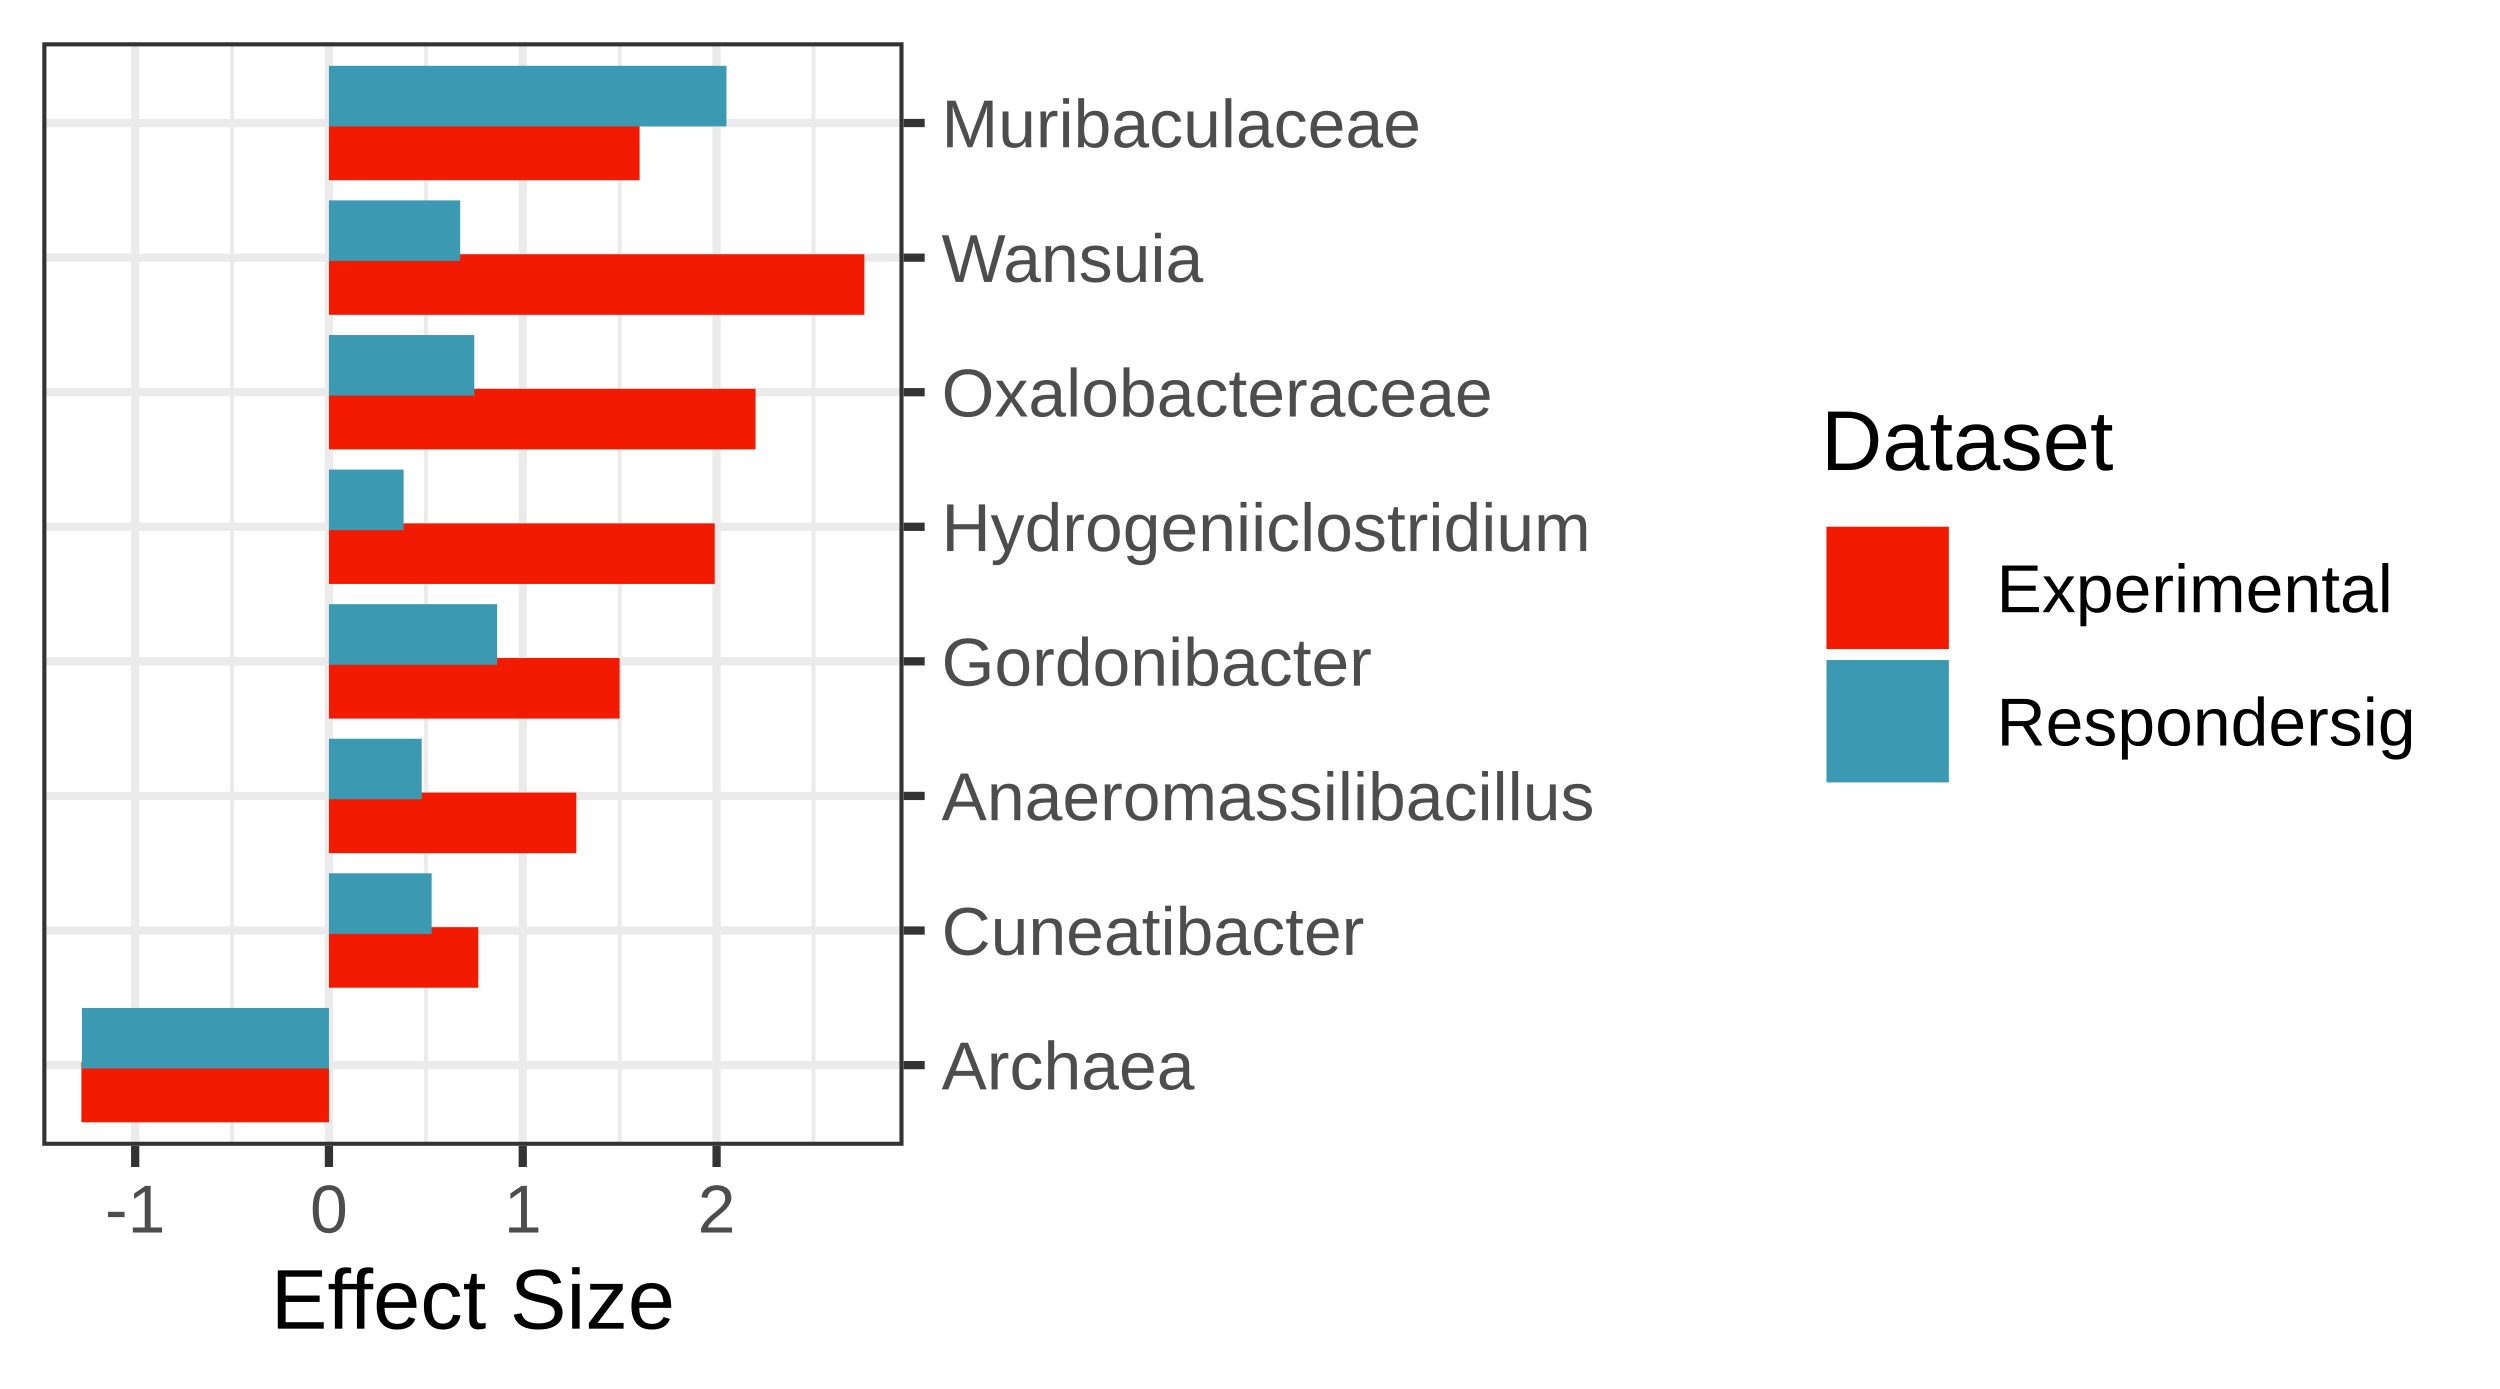
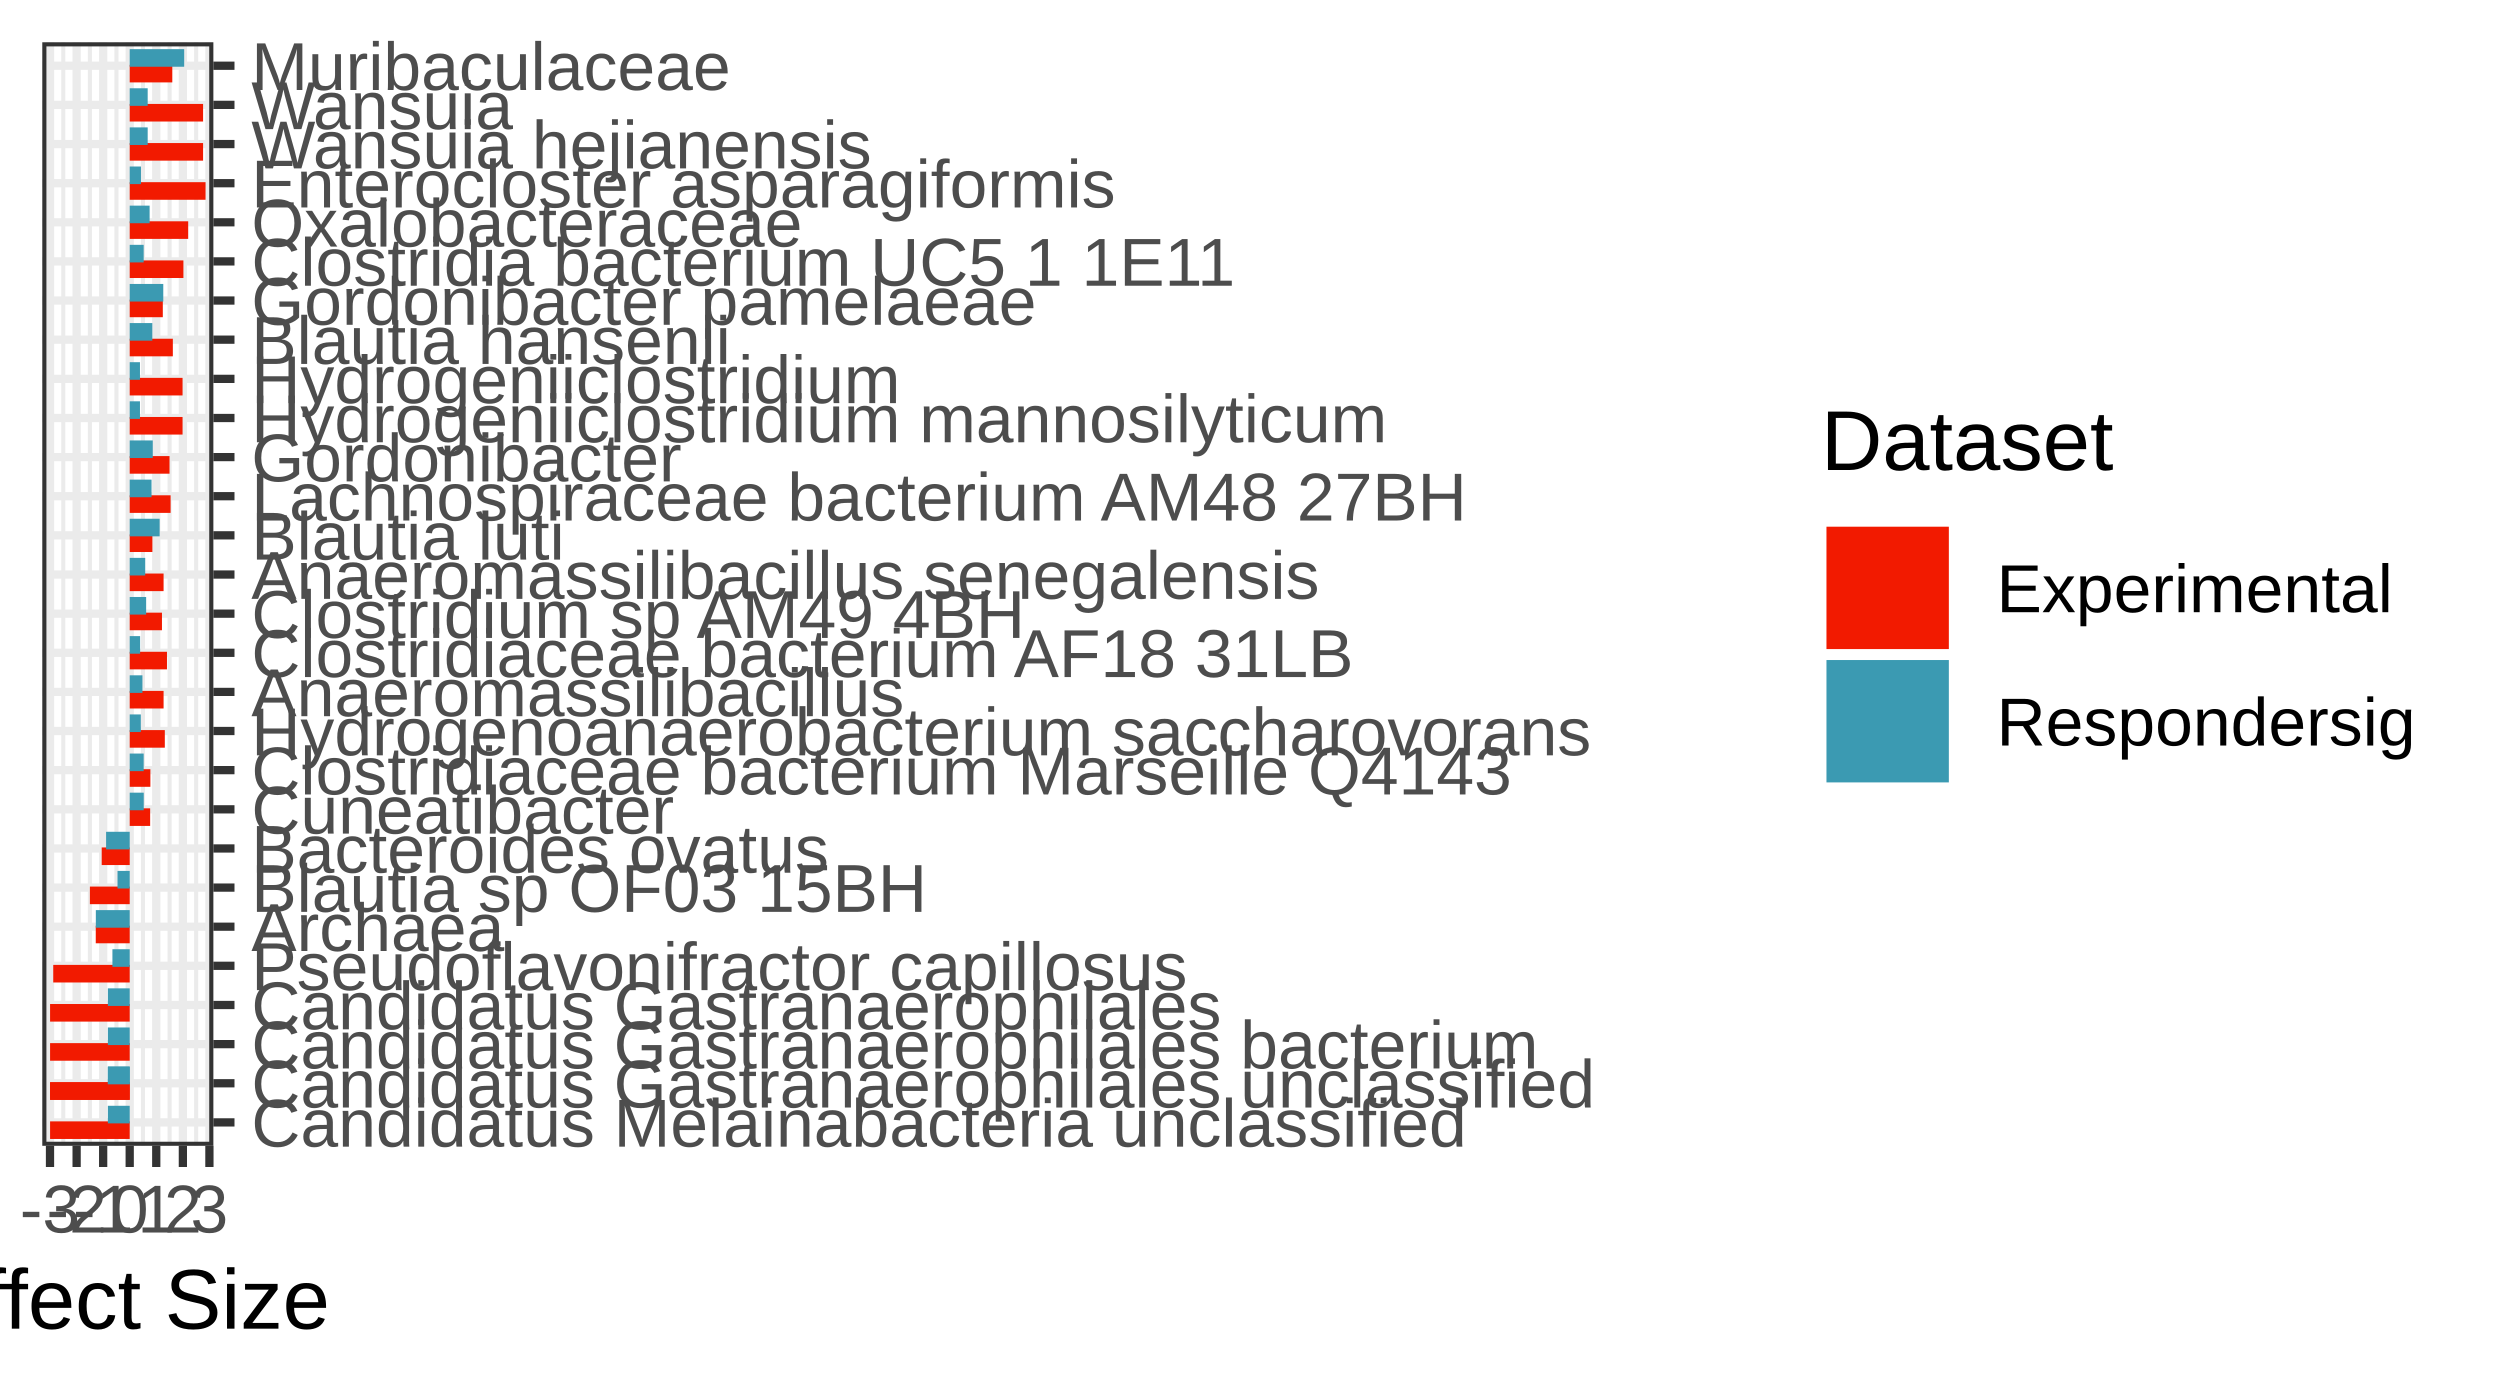
<svg xmlns="http://www.w3.org/2000/svg" width="324.00pt" height="180.00pt" viewBox="0 0 324.00 180.00">
  <g class="svglite">
    <defs>
      <style type="text/css">
    .svglite line, .svglite polyline, .svglite polygon, .svglite path, .svglite rect, .svglite circle {
      fill: none;
      stroke: #000000;
      stroke-linecap: round;
      stroke-linejoin: round;
      stroke-miterlimit: 10.00;
    }
    .svglite text {
      white-space: pre;
    }
    .svglite g.glyphgroup path {
      fill: inherit;
      stroke: none;
    }
  </style>
    </defs>
    <rect width="100%" height="100%" style="stroke: none; fill: #FFFFFF;" />
    <defs>
      <clipPath id="cpMC4wMHwzMjQuMDB8MC4wMHwxODAuMDA=">
        <rect x="0.00" y="0.00" width="324.00" height="180.00" />
      </clipPath>
    </defs>
    <g clip-path="url(#cpMC4wMHwzMjQuMDB8MC4wMHwxODAuMDA=)">
      <rect x="-0" y="0.00" width="324.00" height="180.00" style="stroke-width: 1.07; stroke: #FFFFFF; fill: #FFFFFF;" />
    </g>
    <defs>
-       <clipPath id="cpNS40OHwxMTcuMTB8NS40OHwxNDguNTA=">
-         <rect x="5.48" y="5.48" width="111.62" height="143.02" />
+       <clipPath id="cpNS40OHwyNy42NXw1LjQ4fDE0OC41MA==">
+         <rect x="5.48" y="5.48" width="22.17" height="143.02" />
      </clipPath>
    </defs>
-     <g clip-path="url(#cpNS40OHwxMTcuMTB8NS40OHwxNDguNTA=)">
-       <rect x="5.48" y="5.48" width="111.62" height="143.02" style="stroke-width: 1.07; stroke: none; fill: #FFFFFF;" />
-       <polyline points="30.07,148.50 30.07,5.48 " style="stroke-width: 0.53; stroke: #EBEBEB; stroke-linecap: butt;" />
-       <polyline points="55.19,148.50 55.19,5.48 " style="stroke-width: 0.53; stroke: #EBEBEB; stroke-linecap: butt;" />
-       <polyline points="80.31,148.50 80.31,5.48 " style="stroke-width: 0.53; stroke: #EBEBEB; stroke-linecap: butt;" />
-       <polyline points="105.43,148.50 105.43,5.48 " style="stroke-width: 0.53; stroke: #EBEBEB; stroke-linecap: butt;" />
-       <polyline points="5.48,138.04 117.10,138.04 " style="stroke-width: 1.07; stroke: #EBEBEB; stroke-linecap: butt;" />
-       <polyline points="5.48,120.60 117.10,120.60 " style="stroke-width: 1.07; stroke: #EBEBEB; stroke-linecap: butt;" />
-       <polyline points="5.48,103.15 117.10,103.15 " style="stroke-width: 1.07; stroke: #EBEBEB; stroke-linecap: butt;" />
-       <polyline points="5.48,85.71 117.10,85.71 " style="stroke-width: 1.07; stroke: #EBEBEB; stroke-linecap: butt;" />
-       <polyline points="5.48,68.27 117.10,68.27 " style="stroke-width: 1.07; stroke: #EBEBEB; stroke-linecap: butt;" />
-       <polyline points="5.48,50.83 117.10,50.83 " style="stroke-width: 1.07; stroke: #EBEBEB; stroke-linecap: butt;" />
-       <polyline points="5.48,33.39 117.10,33.39 " style="stroke-width: 1.07; stroke: #EBEBEB; stroke-linecap: butt;" />
-       <polyline points="5.48,15.94 117.10,15.94 " style="stroke-width: 1.07; stroke: #EBEBEB; stroke-linecap: butt;" />
-       <polyline points="17.52,148.50 17.52,5.48 " style="stroke-width: 1.07; stroke: #EBEBEB; stroke-linecap: butt;" />
-       <polyline points="42.63,148.50 42.63,5.48 " style="stroke-width: 1.07; stroke: #EBEBEB; stroke-linecap: butt;" />
-       <polyline points="67.75,148.50 67.75,5.48 " style="stroke-width: 1.07; stroke: #EBEBEB; stroke-linecap: butt;" />
-       <polyline points="92.87,148.50 92.87,5.48 " style="stroke-width: 1.07; stroke: #EBEBEB; stroke-linecap: butt;" />
-       <rect x="42.63" y="32.95" width="69.39" height="7.85" style="stroke-width: 1.07; stroke: none; stroke-linecap: butt; stroke-linejoin: miter; fill: #F21A00;" />
-       <rect x="42.63" y="85.28" width="37.67" height="7.85" style="stroke-width: 1.07; stroke: none; stroke-linecap: butt; stroke-linejoin: miter; fill: #F21A00;" />
-       <rect x="42.63" y="102.72" width="32.06" height="7.85" style="stroke-width: 1.07; stroke: none; stroke-linecap: butt; stroke-linejoin: miter; fill: #F21A00;" />
-       <rect x="42.63" y="120.16" width="19.36" height="7.85" style="stroke-width: 1.07; stroke: none; stroke-linecap: butt; stroke-linejoin: miter; fill: #F21A00;" />
-       <rect x="42.63" y="67.83" width="50.00" height="7.85" style="stroke-width: 1.07; stroke: none; stroke-linecap: butt; stroke-linejoin: miter; fill: #F21A00;" />
-       <rect x="42.63" y="15.51" width="40.26" height="7.85" style="stroke-width: 1.07; stroke: none; stroke-linecap: butt; stroke-linejoin: miter; fill: #F21A00;" />
-       <rect x="42.63" y="50.39" width="55.29" height="7.85" style="stroke-width: 1.07; stroke: none; stroke-linecap: butt; stroke-linejoin: miter; fill: #F21A00;" />
-       <rect x="10.55" y="137.60" width="32.08" height="7.85" style="stroke-width: 1.07; stroke: none; stroke-linecap: butt; stroke-linejoin: miter; fill: #F21A00;" />
-       <rect x="42.63" y="78.30" width="21.80" height="7.85" style="stroke-width: 1.07; stroke: none; stroke-linecap: butt; stroke-linejoin: miter; fill: #3B9AB2;" />
-       <rect x="42.63" y="113.18" width="13.31" height="7.85" style="stroke-width: 1.07; stroke: none; stroke-linecap: butt; stroke-linejoin: miter; fill: #3B9AB2;" />
-       <rect x="42.63" y="25.97" width="17.01" height="7.85" style="stroke-width: 1.07; stroke: none; stroke-linecap: butt; stroke-linejoin: miter; fill: #3B9AB2;" />
-       <rect x="42.63" y="95.74" width="12.02" height="7.85" style="stroke-width: 1.07; stroke: none; stroke-linecap: butt; stroke-linejoin: miter; fill: #3B9AB2;" />
-       <rect x="42.63" y="60.86" width="9.68" height="7.85" style="stroke-width: 1.07; stroke: none; stroke-linecap: butt; stroke-linejoin: miter; fill: #3B9AB2;" />
-       <rect x="42.63" y="8.53" width="51.52" height="7.85" style="stroke-width: 1.07; stroke: none; stroke-linecap: butt; stroke-linejoin: miter; fill: #3B9AB2;" />
-       <rect x="42.63" y="43.42" width="18.84" height="7.85" style="stroke-width: 1.07; stroke: none; stroke-linecap: butt; stroke-linejoin: miter; fill: #3B9AB2;" />
-       <rect x="10.62" y="130.63" width="32.01" height="7.85" style="stroke-width: 1.07; stroke: none; stroke-linecap: butt; stroke-linejoin: miter; fill: #3B9AB2;" />
-       <rect x="5.48" y="5.48" width="111.62" height="143.02" style="stroke-width: 1.07; stroke: #333333;" />
+     <g clip-path="url(#cpNS40OHwyNy42NXw1LjQ4fDE0OC41MA==)">
+       <rect x="5.48" y="5.48" width="22.17" height="143.02" style="stroke-width: 1.07; stroke: none; fill: #FFFFFF;" />
+       <polyline points="8.20,148.50 8.20,5.48 " style="stroke-width: 0.53; stroke: #EBEBEB; stroke-linecap: butt;" />
+       <polyline points="11.65,148.50 11.65,5.48 " style="stroke-width: 0.53; stroke: #EBEBEB; stroke-linecap: butt;" />
+       <polyline points="15.09,148.50 15.09,5.48 " style="stroke-width: 0.53; stroke: #EBEBEB; stroke-linecap: butt;" />
+       <polyline points="18.53,148.50 18.53,5.48 " style="stroke-width: 0.53; stroke: #EBEBEB; stroke-linecap: butt;" />
+       <polyline points="21.98,148.50 21.98,5.48 " style="stroke-width: 0.53; stroke: #EBEBEB; stroke-linecap: butt;" />
+       <polyline points="25.42,148.50 25.42,5.48 " style="stroke-width: 0.53; stroke: #EBEBEB; stroke-linecap: butt;" />
+       <polyline points="5.48,145.46 27.65,145.46 " style="stroke-width: 1.07; stroke: #EBEBEB; stroke-linecap: butt;" />
+       <polyline points="5.48,140.39 27.65,140.39 " style="stroke-width: 1.07; stroke: #EBEBEB; stroke-linecap: butt;" />
+       <polyline points="5.48,135.32 27.65,135.32 " style="stroke-width: 1.07; stroke: #EBEBEB; stroke-linecap: butt;" />
+       <polyline points="5.48,130.25 27.65,130.25 " style="stroke-width: 1.07; stroke: #EBEBEB; stroke-linecap: butt;" />
+       <polyline points="5.48,125.17 27.65,125.17 " style="stroke-width: 1.07; stroke: #EBEBEB; stroke-linecap: butt;" />
+       <polyline points="5.48,120.10 27.65,120.10 " style="stroke-width: 1.07; stroke: #EBEBEB; stroke-linecap: butt;" />
+       <polyline points="5.48,115.03 27.65,115.03 " style="stroke-width: 1.07; stroke: #EBEBEB; stroke-linecap: butt;" />
+       <polyline points="5.48,109.96 27.65,109.96 " style="stroke-width: 1.07; stroke: #EBEBEB; stroke-linecap: butt;" />
+       <polyline points="5.48,104.89 27.65,104.89 " style="stroke-width: 1.07; stroke: #EBEBEB; stroke-linecap: butt;" />
+       <polyline points="5.48,99.81 27.65,99.81 " style="stroke-width: 1.07; stroke: #EBEBEB; stroke-linecap: butt;" />
+       <polyline points="5.48,94.74 27.65,94.74 " style="stroke-width: 1.07; stroke: #EBEBEB; stroke-linecap: butt;" />
+       <polyline points="5.48,89.67 27.65,89.67 " style="stroke-width: 1.07; stroke: #EBEBEB; stroke-linecap: butt;" />
+       <polyline points="5.48,84.60 27.65,84.60 " style="stroke-width: 1.07; stroke: #EBEBEB; stroke-linecap: butt;" />
+       <polyline points="5.48,79.53 27.65,79.53 " style="stroke-width: 1.07; stroke: #EBEBEB; stroke-linecap: butt;" />
+       <polyline points="5.48,74.46 27.65,74.46 " style="stroke-width: 1.07; stroke: #EBEBEB; stroke-linecap: butt;" />
+       <polyline points="5.48,69.38 27.65,69.38 " style="stroke-width: 1.07; stroke: #EBEBEB; stroke-linecap: butt;" />
+       <polyline points="5.48,64.31 27.65,64.31 " style="stroke-width: 1.07; stroke: #EBEBEB; stroke-linecap: butt;" />
+       <polyline points="5.48,59.24 27.65,59.24 " style="stroke-width: 1.07; stroke: #EBEBEB; stroke-linecap: butt;" />
+       <polyline points="5.48,54.17 27.65,54.17 " style="stroke-width: 1.07; stroke: #EBEBEB; stroke-linecap: butt;" />
+       <polyline points="5.48,49.10 27.65,49.10 " style="stroke-width: 1.07; stroke: #EBEBEB; stroke-linecap: butt;" />
+       <polyline points="5.48,44.02 27.65,44.02 " style="stroke-width: 1.07; stroke: #EBEBEB; stroke-linecap: butt;" />
+       <polyline points="5.48,38.95 27.65,38.95 " style="stroke-width: 1.07; stroke: #EBEBEB; stroke-linecap: butt;" />
+       <polyline points="5.48,33.88 27.65,33.88 " style="stroke-width: 1.07; stroke: #EBEBEB; stroke-linecap: butt;" />
+       <polyline points="5.48,28.81 27.65,28.81 " style="stroke-width: 1.07; stroke: #EBEBEB; stroke-linecap: butt;" />
+       <polyline points="5.48,23.74 27.65,23.74 " style="stroke-width: 1.07; stroke: #EBEBEB; stroke-linecap: butt;" />
+       <polyline points="5.48,18.67 27.65,18.67 " style="stroke-width: 1.07; stroke: #EBEBEB; stroke-linecap: butt;" />
+       <polyline points="5.48,13.59 27.65,13.59 " style="stroke-width: 1.07; stroke: #EBEBEB; stroke-linecap: butt;" />
+       <polyline points="5.48,8.52 27.65,8.52 " style="stroke-width: 1.07; stroke: #EBEBEB; stroke-linecap: butt;" />
+       <polyline points="6.48,148.50 6.48,5.48 " style="stroke-width: 1.07; stroke: #EBEBEB; stroke-linecap: butt;" />
+       <polyline points="9.93,148.50 9.93,5.48 " style="stroke-width: 1.07; stroke: #EBEBEB; stroke-linecap: butt;" />
+       <polyline points="13.37,148.50 13.37,5.48 " style="stroke-width: 1.07; stroke: #EBEBEB; stroke-linecap: butt;" />
+       <polyline points="16.81,148.50 16.81,5.48 " style="stroke-width: 1.07; stroke: #EBEBEB; stroke-linecap: butt;" />
+       <polyline points="20.25,148.50 20.25,5.48 " style="stroke-width: 1.07; stroke: #EBEBEB; stroke-linecap: butt;" />
+       <polyline points="23.70,148.50 23.70,5.48 " style="stroke-width: 1.07; stroke: #EBEBEB; stroke-linecap: butt;" />
+       <polyline points="27.14,148.50 27.14,5.48 " style="stroke-width: 1.07; stroke: #EBEBEB; stroke-linecap: butt;" />
+       <rect x="16.81" y="43.90" width="5.59" height="2.28" style="stroke-width: 1.07; stroke: none; stroke-linecap: butt; stroke-linejoin: miter; fill: #F21A00;" />
+       <rect x="16.81" y="18.54" width="9.51" height="2.28" style="stroke-width: 1.07; stroke: none; stroke-linecap: butt; stroke-linejoin: miter; fill: #F21A00;" />
+       <rect x="16.81" y="38.83" width="4.29" height="2.28" style="stroke-width: 1.07; stroke: none; stroke-linecap: butt; stroke-linejoin: miter; fill: #F21A00;" />
+       <rect x="16.81" y="74.33" width="4.39" height="2.28" style="stroke-width: 1.07; stroke: none; stroke-linecap: butt; stroke-linejoin: miter; fill: #F21A00;" />
+       <rect x="13.18" y="109.83" width="3.63" height="2.28" style="stroke-width: 1.07; stroke: none; stroke-linecap: butt; stroke-linejoin: miter; fill: #F21A00;" />
+       <rect x="16.81" y="94.62" width="4.55" height="2.28" style="stroke-width: 1.07; stroke: none; stroke-linecap: butt; stroke-linejoin: miter; fill: #F21A00;" />
+       <rect x="11.65" y="114.90" width="5.16" height="2.28" style="stroke-width: 1.07; stroke: none; stroke-linecap: butt; stroke-linejoin: miter; fill: #F21A00;" />
+       <rect x="6.49" y="135.19" width="10.32" height="2.28" style="stroke-width: 1.07; stroke: none; stroke-linecap: butt; stroke-linejoin: miter; fill: #F21A00;" />
+       <rect x="16.81" y="79.40" width="4.18" height="2.28" style="stroke-width: 1.07; stroke: none; stroke-linecap: butt; stroke-linejoin: miter; fill: #F21A00;" />
+       <rect x="16.81" y="84.47" width="4.83" height="2.28" style="stroke-width: 1.07; stroke: none; stroke-linecap: butt; stroke-linejoin: miter; fill: #F21A00;" />
+       <rect x="16.81" y="69.26" width="2.94" height="2.28" style="stroke-width: 1.07; stroke: none; stroke-linecap: butt; stroke-linejoin: miter; fill: #F21A00;" />
+       <rect x="16.81" y="64.19" width="5.30" height="2.28" style="stroke-width: 1.07; stroke: none; stroke-linecap: butt; stroke-linejoin: miter; fill: #F21A00;" />
+       <rect x="16.81" y="23.61" width="9.83" height="2.28" style="stroke-width: 1.07; stroke: none; stroke-linecap: butt; stroke-linejoin: miter; fill: #F21A00;" />
+       <rect x="16.81" y="33.75" width="6.96" height="2.28" style="stroke-width: 1.07; stroke: none; stroke-linecap: butt; stroke-linejoin: miter; fill: #F21A00;" />
+       <rect x="6.90" y="125.05" width="9.91" height="2.28" style="stroke-width: 1.07; stroke: none; stroke-linecap: butt; stroke-linejoin: miter; fill: #F21A00;" />
+       <rect x="16.81" y="54.04" width="6.85" height="2.28" style="stroke-width: 1.07; stroke: none; stroke-linecap: butt; stroke-linejoin: miter; fill: #F21A00;" />
+       <rect x="16.81" y="99.69" width="2.68" height="2.28" style="stroke-width: 1.07; stroke: none; stroke-linecap: butt; stroke-linejoin: miter; fill: #F21A00;" />
+       <rect x="16.81" y="13.47" width="9.51" height="2.28" style="stroke-width: 1.07; stroke: none; stroke-linecap: butt; stroke-linejoin: miter; fill: #F21A00;" />
+       <rect x="16.81" y="59.11" width="5.16" height="2.28" style="stroke-width: 1.07; stroke: none; stroke-linecap: butt; stroke-linejoin: miter; fill: #F21A00;" />
+       <rect x="16.81" y="89.54" width="4.39" height="2.28" style="stroke-width: 1.07; stroke: none; stroke-linecap: butt; stroke-linejoin: miter; fill: #F21A00;" />
+       <rect x="6.49" y="140.26" width="10.32" height="2.28" style="stroke-width: 1.07; stroke: none; stroke-linecap: butt; stroke-linejoin: miter; fill: #F21A00;" />
+       <rect x="16.81" y="104.76" width="2.65" height="2.28" style="stroke-width: 1.07; stroke: none; stroke-linecap: butt; stroke-linejoin: miter; fill: #F21A00;" />
+       <rect x="16.81" y="48.97" width="6.85" height="2.28" style="stroke-width: 1.07; stroke: none; stroke-linecap: butt; stroke-linejoin: miter; fill: #F21A00;" />
+       <rect x="6.49" y="140.26" width="10.32" height="2.28" style="stroke-width: 1.07; stroke: none; stroke-linecap: butt; stroke-linejoin: miter; fill: #F21A00;" />
+       <rect x="16.81" y="8.40" width="5.52" height="2.28" style="stroke-width: 1.07; stroke: none; stroke-linecap: butt; stroke-linejoin: miter; fill: #F21A00;" />
+       <rect x="16.81" y="28.68" width="7.58" height="2.28" style="stroke-width: 1.07; stroke: none; stroke-linecap: butt; stroke-linejoin: miter; fill: #F21A00;" />
+       <rect x="6.49" y="130.12" width="10.32" height="2.28" style="stroke-width: 1.07; stroke: none; stroke-linecap: butt; stroke-linejoin: miter; fill: #F21A00;" />
+       <rect x="6.49" y="145.33" width="10.32" height="2.28" style="stroke-width: 1.07; stroke: none; stroke-linecap: butt; stroke-linejoin: miter; fill: #F21A00;" />
+       <rect x="12.41" y="119.97" width="4.40" height="2.28" style="stroke-width: 1.07; stroke: none; stroke-linecap: butt; stroke-linejoin: miter; fill: #F21A00;" />
+       <rect x="16.81" y="36.80" width="4.35" height="2.28" style="stroke-width: 1.07; stroke: none; stroke-linecap: butt; stroke-linejoin: miter; fill: #3B9AB2;" />
+       <rect x="13.75" y="107.80" width="3.06" height="2.28" style="stroke-width: 1.07; stroke: none; stroke-linecap: butt; stroke-linejoin: miter; fill: #3B9AB2;" />
+       <rect x="13.98" y="133.16" width="2.83" height="2.28" style="stroke-width: 1.07; stroke: none; stroke-linecap: butt; stroke-linejoin: miter; fill: #3B9AB2;" />
+       <rect x="16.81" y="31.73" width="1.81" height="2.28" style="stroke-width: 1.07; stroke: none; stroke-linecap: butt; stroke-linejoin: miter; fill: #3B9AB2;" />
+       <rect x="16.81" y="82.44" width="1.35" height="2.28" style="stroke-width: 1.07; stroke: none; stroke-linecap: butt; stroke-linejoin: miter; fill: #3B9AB2;" />
+       <rect x="16.81" y="97.66" width="1.81" height="2.28" style="stroke-width: 1.07; stroke: none; stroke-linecap: butt; stroke-linejoin: miter; fill: #3B9AB2;" />
+       <rect x="16.81" y="77.37" width="2.13" height="2.28" style="stroke-width: 1.07; stroke: none; stroke-linecap: butt; stroke-linejoin: miter; fill: #3B9AB2;" />
+       <rect x="16.81" y="41.87" width="2.93" height="2.28" style="stroke-width: 1.07; stroke: none; stroke-linecap: butt; stroke-linejoin: miter; fill: #3B9AB2;" />
+       <rect x="16.81" y="67.23" width="3.88" height="2.28" style="stroke-width: 1.07; stroke: none; stroke-linecap: butt; stroke-linejoin: miter; fill: #3B9AB2;" />
+       <rect x="15.23" y="112.87" width="1.58" height="2.28" style="stroke-width: 1.07; stroke: none; stroke-linecap: butt; stroke-linejoin: miter; fill: #3B9AB2;" />
+       <rect x="16.81" y="21.58" width="1.46" height="2.28" style="stroke-width: 1.07; stroke: none; stroke-linecap: butt; stroke-linejoin: miter; fill: #3B9AB2;" />
+       <rect x="16.81" y="62.16" width="2.83" height="2.28" style="stroke-width: 1.07; stroke: none; stroke-linecap: butt; stroke-linejoin: miter; fill: #3B9AB2;" />
+       <rect x="16.81" y="16.51" width="2.33" height="2.28" style="stroke-width: 1.07; stroke: none; stroke-linecap: butt; stroke-linejoin: miter; fill: #3B9AB2;" />
+       <rect x="16.81" y="72.30" width="2.01" height="2.28" style="stroke-width: 1.07; stroke: none; stroke-linecap: butt; stroke-linejoin: miter; fill: #3B9AB2;" />
+       <rect x="16.81" y="52.01" width="1.33" height="2.28" style="stroke-width: 1.07; stroke: none; stroke-linecap: butt; stroke-linejoin: miter; fill: #3B9AB2;" />
+       <rect x="16.81" y="92.59" width="1.44" height="2.28" style="stroke-width: 1.07; stroke: none; stroke-linecap: butt; stroke-linejoin: miter; fill: #3B9AB2;" />
+       <rect x="14.57" y="123.02" width="2.24" height="2.28" style="stroke-width: 1.07; stroke: none; stroke-linecap: butt; stroke-linejoin: miter; fill: #3B9AB2;" />
+       <rect x="16.81" y="57.08" width="2.99" height="2.28" style="stroke-width: 1.07; stroke: none; stroke-linecap: butt; stroke-linejoin: miter; fill: #3B9AB2;" />
+       <rect x="13.98" y="138.23" width="2.83" height="2.28" style="stroke-width: 1.07; stroke: none; stroke-linecap: butt; stroke-linejoin: miter; fill: #3B9AB2;" />
+       <rect x="16.81" y="102.73" width="1.82" height="2.28" style="stroke-width: 1.07; stroke: none; stroke-linecap: butt; stroke-linejoin: miter; fill: #3B9AB2;" />
+       <rect x="16.81" y="11.44" width="2.33" height="2.28" style="stroke-width: 1.07; stroke: none; stroke-linecap: butt; stroke-linejoin: miter; fill: #3B9AB2;" />
+       <rect x="16.81" y="87.52" width="1.65" height="2.28" style="stroke-width: 1.07; stroke: none; stroke-linecap: butt; stroke-linejoin: miter; fill: #3B9AB2;" />
+       <rect x="16.81" y="46.94" width="1.33" height="2.28" style="stroke-width: 1.07; stroke: none; stroke-linecap: butt; stroke-linejoin: miter; fill: #3B9AB2;" />
+       <rect x="16.81" y="6.37" width="7.06" height="2.28" style="stroke-width: 1.07; stroke: none; stroke-linecap: butt; stroke-linejoin: miter; fill: #3B9AB2;" />
+       <rect x="13.98" y="138.23" width="2.83" height="2.28" style="stroke-width: 1.07; stroke: none; stroke-linecap: butt; stroke-linejoin: miter; fill: #3B9AB2;" />
+       <rect x="16.81" y="26.65" width="2.58" height="2.28" style="stroke-width: 1.07; stroke: none; stroke-linecap: butt; stroke-linejoin: miter; fill: #3B9AB2;" />
+       <rect x="13.98" y="128.09" width="2.83" height="2.28" style="stroke-width: 1.07; stroke: none; stroke-linecap: butt; stroke-linejoin: miter; fill: #3B9AB2;" />
+       <rect x="13.98" y="143.31" width="2.83" height="2.28" style="stroke-width: 1.07; stroke: none; stroke-linecap: butt; stroke-linejoin: miter; fill: #3B9AB2;" />
+       <rect x="12.42" y="117.95" width="4.39" height="2.28" style="stroke-width: 1.07; stroke: none; stroke-linecap: butt; stroke-linejoin: miter; fill: #3B9AB2;" />
+       <rect x="5.48" y="5.48" width="22.17" height="143.02" style="stroke-width: 1.07; stroke: #333333;" />
    </g>
    <g clip-path="url(#cpMC4wMHwzMjQuMDB8MC4wMHwxODAuMDA=)">
-       <polyline points="119.84,138.04 117.10,138.04 " style="stroke-width: 1.07; stroke: #333333; stroke-linecap: butt;" />
-       <polyline points="119.84,120.60 117.10,120.60 " style="stroke-width: 1.07; stroke: #333333; stroke-linecap: butt;" />
-       <polyline points="119.84,103.15 117.10,103.15 " style="stroke-width: 1.07; stroke: #333333; stroke-linecap: butt;" />
-       <polyline points="119.84,85.71 117.10,85.71 " style="stroke-width: 1.07; stroke: #333333; stroke-linecap: butt;" />
-       <polyline points="119.84,68.27 117.10,68.27 " style="stroke-width: 1.07; stroke: #333333; stroke-linecap: butt;" />
-       <polyline points="119.84,50.83 117.10,50.83 " style="stroke-width: 1.07; stroke: #333333; stroke-linecap: butt;" />
-       <polyline points="119.84,33.39 117.10,33.39 " style="stroke-width: 1.07; stroke: #333333; stroke-linecap: butt;" />
-       <polyline points="119.84,15.94 117.10,15.94 " style="stroke-width: 1.07; stroke: #333333; stroke-linecap: butt;" />
-       <text x="122.03" y="141.19" style="font-size: 8.80px;fill: #4D4D4D; font-family: &quot;Arial&quot;;" textLength="32.77px" lengthAdjust="spacingAndGlyphs">Archaea</text>
-       <text x="122.03" y="123.75" style="font-size: 8.80px;fill: #4D4D4D; font-family: &quot;Arial&quot;;" textLength="54.75px" lengthAdjust="spacingAndGlyphs">Cuneatibacter</text>
-       <text x="122.03" y="106.30" style="font-size: 8.80px;fill: #4D4D4D; font-family: &quot;Arial&quot;;" textLength="84.59px" lengthAdjust="spacingAndGlyphs">Anaeromassilibacillus</text>
-       <text x="122.03" y="88.86" style="font-size: 8.80px;fill: #4D4D4D; font-family: &quot;Arial&quot;;" textLength="55.72px" lengthAdjust="spacingAndGlyphs">Gordonibacter</text>
-       <text x="122.03" y="71.42" style="font-size: 8.80px;fill: #4D4D4D; font-family: &quot;Arial&quot;;" textLength="84.08px" lengthAdjust="spacingAndGlyphs">Hydrogeniiclostridium</text>
-       <text x="122.03" y="53.98" style="font-size: 8.80px;fill: #4D4D4D; font-family: &quot;Arial&quot;;" textLength="71.39px" lengthAdjust="spacingAndGlyphs">Oxalobacteraceae</text>
-       <text x="122.03" y="36.54" style="font-size: 8.80px;fill: #4D4D4D; font-family: &quot;Arial&quot;;" textLength="33.89px" lengthAdjust="spacingAndGlyphs">Wansuia</text>
-       <text x="122.03" y="19.09" style="font-size: 8.80px;fill: #4D4D4D; font-family: &quot;Arial&quot;;" textLength="62.09px" lengthAdjust="spacingAndGlyphs">Muribaculaceae</text>
-       <polyline points="17.52,151.24 17.52,148.50 " style="stroke-width: 1.07; stroke: #333333; stroke-linecap: butt;" />
-       <polyline points="42.63,151.24 42.63,148.50 " style="stroke-width: 1.07; stroke: #333333; stroke-linecap: butt;" />
-       <polyline points="67.75,151.24 67.75,148.50 " style="stroke-width: 1.07; stroke: #333333; stroke-linecap: butt;" />
-       <polyline points="92.87,151.24 92.87,148.50 " style="stroke-width: 1.07; stroke: #333333; stroke-linecap: butt;" />
-       <text x="17.52" y="159.74" text-anchor="middle" style="font-size: 8.80px;fill: #4D4D4D; font-family: &quot;Arial&quot;;" textLength="7.81px" lengthAdjust="spacingAndGlyphs">-1</text>
-       <text x="42.63" y="159.74" text-anchor="middle" style="font-size: 8.80px;fill: #4D4D4D; font-family: &quot;Arial&quot;;" textLength="4.89px" lengthAdjust="spacingAndGlyphs">0</text>
-       <text x="67.75" y="159.74" text-anchor="middle" style="font-size: 8.80px;fill: #4D4D4D; font-family: &quot;Arial&quot;;" textLength="4.89px" lengthAdjust="spacingAndGlyphs">1</text>
-       <text x="92.87" y="159.74" text-anchor="middle" style="font-size: 8.80px;fill: #4D4D4D; font-family: &quot;Arial&quot;;" textLength="4.89px" lengthAdjust="spacingAndGlyphs">2</text>
-       <text x="61.29" y="172.20" text-anchor="middle" style="font-size: 11.00px; font-family: &quot;Arial&quot;;" textLength="52.42px" lengthAdjust="spacingAndGlyphs">Effect Size</text>
+       <polyline points="30.39,145.46 27.65,145.46 " style="stroke-width: 1.07; stroke: #333333; stroke-linecap: butt;" />
+       <polyline points="30.39,140.39 27.65,140.39 " style="stroke-width: 1.07; stroke: #333333; stroke-linecap: butt;" />
+       <polyline points="30.39,135.32 27.65,135.32 " style="stroke-width: 1.07; stroke: #333333; stroke-linecap: butt;" />
+       <polyline points="30.39,130.25 27.65,130.25 " style="stroke-width: 1.07; stroke: #333333; stroke-linecap: butt;" />
+       <polyline points="30.39,125.17 27.65,125.17 " style="stroke-width: 1.07; stroke: #333333; stroke-linecap: butt;" />
+       <polyline points="30.39,120.10 27.65,120.10 " style="stroke-width: 1.07; stroke: #333333; stroke-linecap: butt;" />
+       <polyline points="30.39,115.03 27.65,115.03 " style="stroke-width: 1.07; stroke: #333333; stroke-linecap: butt;" />
+       <polyline points="30.39,109.96 27.65,109.96 " style="stroke-width: 1.07; stroke: #333333; stroke-linecap: butt;" />
+       <polyline points="30.39,104.89 27.65,104.89 " style="stroke-width: 1.07; stroke: #333333; stroke-linecap: butt;" />
+       <polyline points="30.39,99.81 27.65,99.81 " style="stroke-width: 1.07; stroke: #333333; stroke-linecap: butt;" />
+       <polyline points="30.39,94.74 27.65,94.74 " style="stroke-width: 1.07; stroke: #333333; stroke-linecap: butt;" />
+       <polyline points="30.39,89.67 27.65,89.67 " style="stroke-width: 1.07; stroke: #333333; stroke-linecap: butt;" />
+       <polyline points="30.39,84.60 27.65,84.60 " style="stroke-width: 1.07; stroke: #333333; stroke-linecap: butt;" />
+       <polyline points="30.39,79.53 27.65,79.53 " style="stroke-width: 1.07; stroke: #333333; stroke-linecap: butt;" />
+       <polyline points="30.39,74.46 27.65,74.46 " style="stroke-width: 1.07; stroke: #333333; stroke-linecap: butt;" />
+       <polyline points="30.39,69.38 27.65,69.38 " style="stroke-width: 1.07; stroke: #333333; stroke-linecap: butt;" />
+       <polyline points="30.39,64.31 27.65,64.31 " style="stroke-width: 1.07; stroke: #333333; stroke-linecap: butt;" />
+       <polyline points="30.39,59.24 27.65,59.24 " style="stroke-width: 1.07; stroke: #333333; stroke-linecap: butt;" />
+       <polyline points="30.39,54.17 27.65,54.17 " style="stroke-width: 1.07; stroke: #333333; stroke-linecap: butt;" />
+       <polyline points="30.39,49.10 27.65,49.10 " style="stroke-width: 1.07; stroke: #333333; stroke-linecap: butt;" />
+       <polyline points="30.39,44.02 27.65,44.02 " style="stroke-width: 1.07; stroke: #333333; stroke-linecap: butt;" />
+       <polyline points="30.39,38.95 27.65,38.95 " style="stroke-width: 1.07; stroke: #333333; stroke-linecap: butt;" />
+       <polyline points="30.39,33.88 27.65,33.88 " style="stroke-width: 1.07; stroke: #333333; stroke-linecap: butt;" />
+       <polyline points="30.39,28.81 27.65,28.81 " style="stroke-width: 1.07; stroke: #333333; stroke-linecap: butt;" />
+       <polyline points="30.39,23.74 27.65,23.74 " style="stroke-width: 1.07; stroke: #333333; stroke-linecap: butt;" />
+       <polyline points="30.39,18.67 27.65,18.67 " style="stroke-width: 1.07; stroke: #333333; stroke-linecap: butt;" />
+       <polyline points="30.39,13.59 27.65,13.59 " style="stroke-width: 1.07; stroke: #333333; stroke-linecap: butt;" />
+       <polyline points="30.39,8.52 27.65,8.52 " style="stroke-width: 1.07; stroke: #333333; stroke-linecap: butt;" />
+       <text x="32.58" y="148.61" style="font-size: 8.80px;fill: #4D4D4D; font-family: &quot;Arial&quot;;" textLength="157.42px" lengthAdjust="spacingAndGlyphs">Candidatus Melainabacteria unclassified</text>
+       <text x="32.58" y="143.54" style="font-size: 8.80px;fill: #4D4D4D; font-family: &quot;Arial&quot;;" textLength="174.05px" lengthAdjust="spacingAndGlyphs">Candidatus Gastranaerophilales unclassified</text>
+       <text x="32.58" y="138.47" style="font-size: 8.80px;fill: #4D4D4D; font-family: &quot;Arial&quot;;" textLength="166.69px" lengthAdjust="spacingAndGlyphs">Candidatus Gastranaerophilales bacterium</text>
+       <text x="32.58" y="133.40" style="font-size: 8.80px;fill: #4D4D4D; font-family: &quot;Arial&quot;;" textLength="125.64px" lengthAdjust="spacingAndGlyphs">Candidatus Gastranaerophilales</text>
+       <text x="32.58" y="128.32" style="font-size: 8.80px;fill: #4D4D4D; font-family: &quot;Arial&quot;;" textLength="121.25px" lengthAdjust="spacingAndGlyphs">Pseudoflavonifractor capillosus</text>
+       <text x="32.58" y="123.25" style="font-size: 8.80px;fill: #4D4D4D; font-family: &quot;Arial&quot;;" textLength="32.77px" lengthAdjust="spacingAndGlyphs">Archaea</text>
+       <text x="32.58" y="118.18" style="font-size: 8.80px;fill: #4D4D4D; font-family: &quot;Arial&quot;;" textLength="87.52px" lengthAdjust="spacingAndGlyphs">Blautia sp OF03 15BH</text>
+       <text x="32.58" y="113.11" style="font-size: 8.80px;fill: #4D4D4D; font-family: &quot;Arial&quot;;" textLength="74.81px" lengthAdjust="spacingAndGlyphs">Bacteroides ovatus</text>
+       <text x="32.58" y="108.04" style="font-size: 8.80px;fill: #4D4D4D; font-family: &quot;Arial&quot;;" textLength="54.75px" lengthAdjust="spacingAndGlyphs">Cuneatibacter</text>
+       <text x="32.58" y="102.96" style="font-size: 8.80px;fill: #4D4D4D; font-family: &quot;Arial&quot;;" textLength="163.25px" lengthAdjust="spacingAndGlyphs">Clostridiaceae bacterium Marseille Q4143</text>
+       <text x="32.58" y="97.89" style="font-size: 8.80px;fill: #4D4D4D; font-family: &quot;Arial&quot;;" textLength="173.56px" lengthAdjust="spacingAndGlyphs">Hydrogenoanaerobacterium saccharovorans</text>
+       <text x="32.58" y="92.82" style="font-size: 8.80px;fill: #4D4D4D; font-family: &quot;Arial&quot;;" textLength="84.59px" lengthAdjust="spacingAndGlyphs">Anaeromassilibacillus</text>
+       <text x="32.58" y="87.75" style="font-size: 8.80px;fill: #4D4D4D; font-family: &quot;Arial&quot;;" textLength="142.75px" lengthAdjust="spacingAndGlyphs">Clostridiaceae bacterium AF18 31LB</text>
+       <text x="32.58" y="82.68" style="font-size: 8.80px;fill: #4D4D4D; font-family: &quot;Arial&quot;;" textLength="100.22px" lengthAdjust="spacingAndGlyphs">Clostridium sp AM49 4BH</text>
+       <text x="32.58" y="77.61" style="font-size: 8.80px;fill: #4D4D4D; font-family: &quot;Arial&quot;;" textLength="138.39px" lengthAdjust="spacingAndGlyphs">Anaeromassilibacillus senegalensis</text>
+       <text x="32.58" y="72.53" style="font-size: 8.80px;fill: #4D4D4D; font-family: &quot;Arial&quot;;" textLength="40.56px" lengthAdjust="spacingAndGlyphs">Blautia luti</text>
+       <text x="32.58" y="67.46" style="font-size: 8.80px;fill: #4D4D4D; font-family: &quot;Arial&quot;;" textLength="157.44px" lengthAdjust="spacingAndGlyphs">Lachnospiraceae bacterium AM48 27BH</text>
+       <text x="32.58" y="62.39" style="font-size: 8.80px;fill: #4D4D4D; font-family: &quot;Arial&quot;;" textLength="55.72px" lengthAdjust="spacingAndGlyphs">Gordonibacter</text>
+       <text x="32.58" y="57.32" style="font-size: 8.80px;fill: #4D4D4D; font-family: &quot;Arial&quot;;" textLength="147.14px" lengthAdjust="spacingAndGlyphs">Hydrogeniiclostridium mannosilyticum</text>
+       <text x="32.58" y="52.25" style="font-size: 8.80px;fill: #4D4D4D; font-family: &quot;Arial&quot;;" textLength="84.08px" lengthAdjust="spacingAndGlyphs">Hydrogeniiclostridium</text>
+       <text x="32.58" y="47.17" style="font-size: 8.80px;fill: #4D4D4D; font-family: &quot;Arial&quot;;" textLength="62.09px" lengthAdjust="spacingAndGlyphs">Blautia hansenii</text>
+       <text x="32.58" y="42.10" style="font-size: 8.80px;fill: #4D4D4D; font-family: &quot;Arial&quot;;" textLength="101.67px" lengthAdjust="spacingAndGlyphs">Gordonibacter pamelaeae</text>
+       <text x="32.58" y="37.03" style="font-size: 8.80px;fill: #4D4D4D; font-family: &quot;Arial&quot;;" textLength="127.41px" lengthAdjust="spacingAndGlyphs">Clostridia bacterium UC5 1 1E11</text>
+       <text x="32.58" y="31.96" style="font-size: 8.80px;fill: #4D4D4D; font-family: &quot;Arial&quot;;" textLength="71.39px" lengthAdjust="spacingAndGlyphs">Oxalobacteraceae</text>
+       <text x="32.58" y="26.89" style="font-size: 8.80px;fill: #4D4D4D; font-family: &quot;Arial&quot;;" textLength="111.92px" lengthAdjust="spacingAndGlyphs">Enterocloster asparagiformis</text>
+       <text x="32.58" y="21.82" style="font-size: 8.80px;fill: #4D4D4D; font-family: &quot;Arial&quot;;" textLength="80.34px" lengthAdjust="spacingAndGlyphs">Wansuia hejianensis</text>
+       <text x="32.58" y="16.74" style="font-size: 8.80px;fill: #4D4D4D; font-family: &quot;Arial&quot;;" textLength="33.89px" lengthAdjust="spacingAndGlyphs">Wansuia</text>
+       <text x="32.58" y="11.67" style="font-size: 8.80px;fill: #4D4D4D; font-family: &quot;Arial&quot;;" textLength="62.09px" lengthAdjust="spacingAndGlyphs">Muribaculaceae</text>
+       <polyline points="6.48,151.24 6.48,148.50 " style="stroke-width: 1.07; stroke: #333333; stroke-linecap: butt;" />
+       <polyline points="9.93,151.24 9.93,148.50 " style="stroke-width: 1.07; stroke: #333333; stroke-linecap: butt;" />
+       <polyline points="13.37,151.24 13.37,148.50 " style="stroke-width: 1.07; stroke: #333333; stroke-linecap: butt;" />
+       <polyline points="16.81,151.24 16.81,148.50 " style="stroke-width: 1.07; stroke: #333333; stroke-linecap: butt;" />
+       <polyline points="20.25,151.24 20.25,148.50 " style="stroke-width: 1.07; stroke: #333333; stroke-linecap: butt;" />
+       <polyline points="23.70,151.24 23.70,148.50 " style="stroke-width: 1.07; stroke: #333333; stroke-linecap: butt;" />
+       <polyline points="27.14,151.24 27.14,148.50 " style="stroke-width: 1.07; stroke: #333333; stroke-linecap: butt;" />
+       <text x="6.48" y="159.74" text-anchor="middle" style="font-size: 8.80px;fill: #4D4D4D; font-family: &quot;Arial&quot;;" textLength="7.81px" lengthAdjust="spacingAndGlyphs">-3</text>
+       <text x="9.93" y="159.74" text-anchor="middle" style="font-size: 8.80px;fill: #4D4D4D; font-family: &quot;Arial&quot;;" textLength="7.81px" lengthAdjust="spacingAndGlyphs">-2</text>
+       <text x="13.37" y="159.74" text-anchor="middle" style="font-size: 8.80px;fill: #4D4D4D; font-family: &quot;Arial&quot;;" textLength="7.81px" lengthAdjust="spacingAndGlyphs">-1</text>
+       <text x="16.81" y="159.74" text-anchor="middle" style="font-size: 8.80px;fill: #4D4D4D; font-family: &quot;Arial&quot;;" textLength="4.89px" lengthAdjust="spacingAndGlyphs">0</text>
+       <text x="20.25" y="159.74" text-anchor="middle" style="font-size: 8.80px;fill: #4D4D4D; font-family: &quot;Arial&quot;;" textLength="4.89px" lengthAdjust="spacingAndGlyphs">1</text>
+       <text x="23.70" y="159.74" text-anchor="middle" style="font-size: 8.80px;fill: #4D4D4D; font-family: &quot;Arial&quot;;" textLength="4.89px" lengthAdjust="spacingAndGlyphs">2</text>
+       <text x="27.14" y="159.74" text-anchor="middle" style="font-size: 8.80px;fill: #4D4D4D; font-family: &quot;Arial&quot;;" textLength="4.89px" lengthAdjust="spacingAndGlyphs">3</text>
+       <text x="16.56" y="172.20" text-anchor="middle" style="font-size: 11.00px; font-family: &quot;Arial&quot;;" textLength="52.42px" lengthAdjust="spacingAndGlyphs">Effect Size</text>
      <rect x="230.52" y="46.39" width="88.00" height="61.19" style="stroke-width: 1.07; stroke: none; fill: #FFFFFF;" />
      <text x="236.00" y="60.91" style="font-size: 11.00px; font-family: &quot;Arial&quot;;" textLength="37.94px" lengthAdjust="spacingAndGlyphs">Dataset</text>
      <rect x="236.00" y="67.55" width="17.28" height="17.28" style="stroke-width: 1.07; stroke: none; fill: #FFFFFF;" />
      <rect x="236.71" y="68.26" width="15.86" height="15.86" style="stroke-width: 1.07; stroke: none; stroke-linecap: butt; stroke-linejoin: miter; fill: #F21A00;" />
      <rect x="236.00" y="84.83" width="17.28" height="17.28" style="stroke-width: 1.07; stroke: none; fill: #FFFFFF;" />
      <rect x="236.71" y="85.54" width="15.86" height="15.86" style="stroke-width: 1.07; stroke: none; stroke-linecap: butt; stroke-linejoin: miter; fill: #3B9AB2;" />
      <text x="258.76" y="79.34" style="font-size: 8.80px; font-family: &quot;Arial&quot;;" textLength="51.33px" lengthAdjust="spacingAndGlyphs">Experimental</text>
      <text x="258.76" y="96.62" style="font-size: 8.80px; font-family: &quot;Arial&quot;;" textLength="54.28px" lengthAdjust="spacingAndGlyphs">Respondersig</text>
    </g>
  </g>
</svg>
